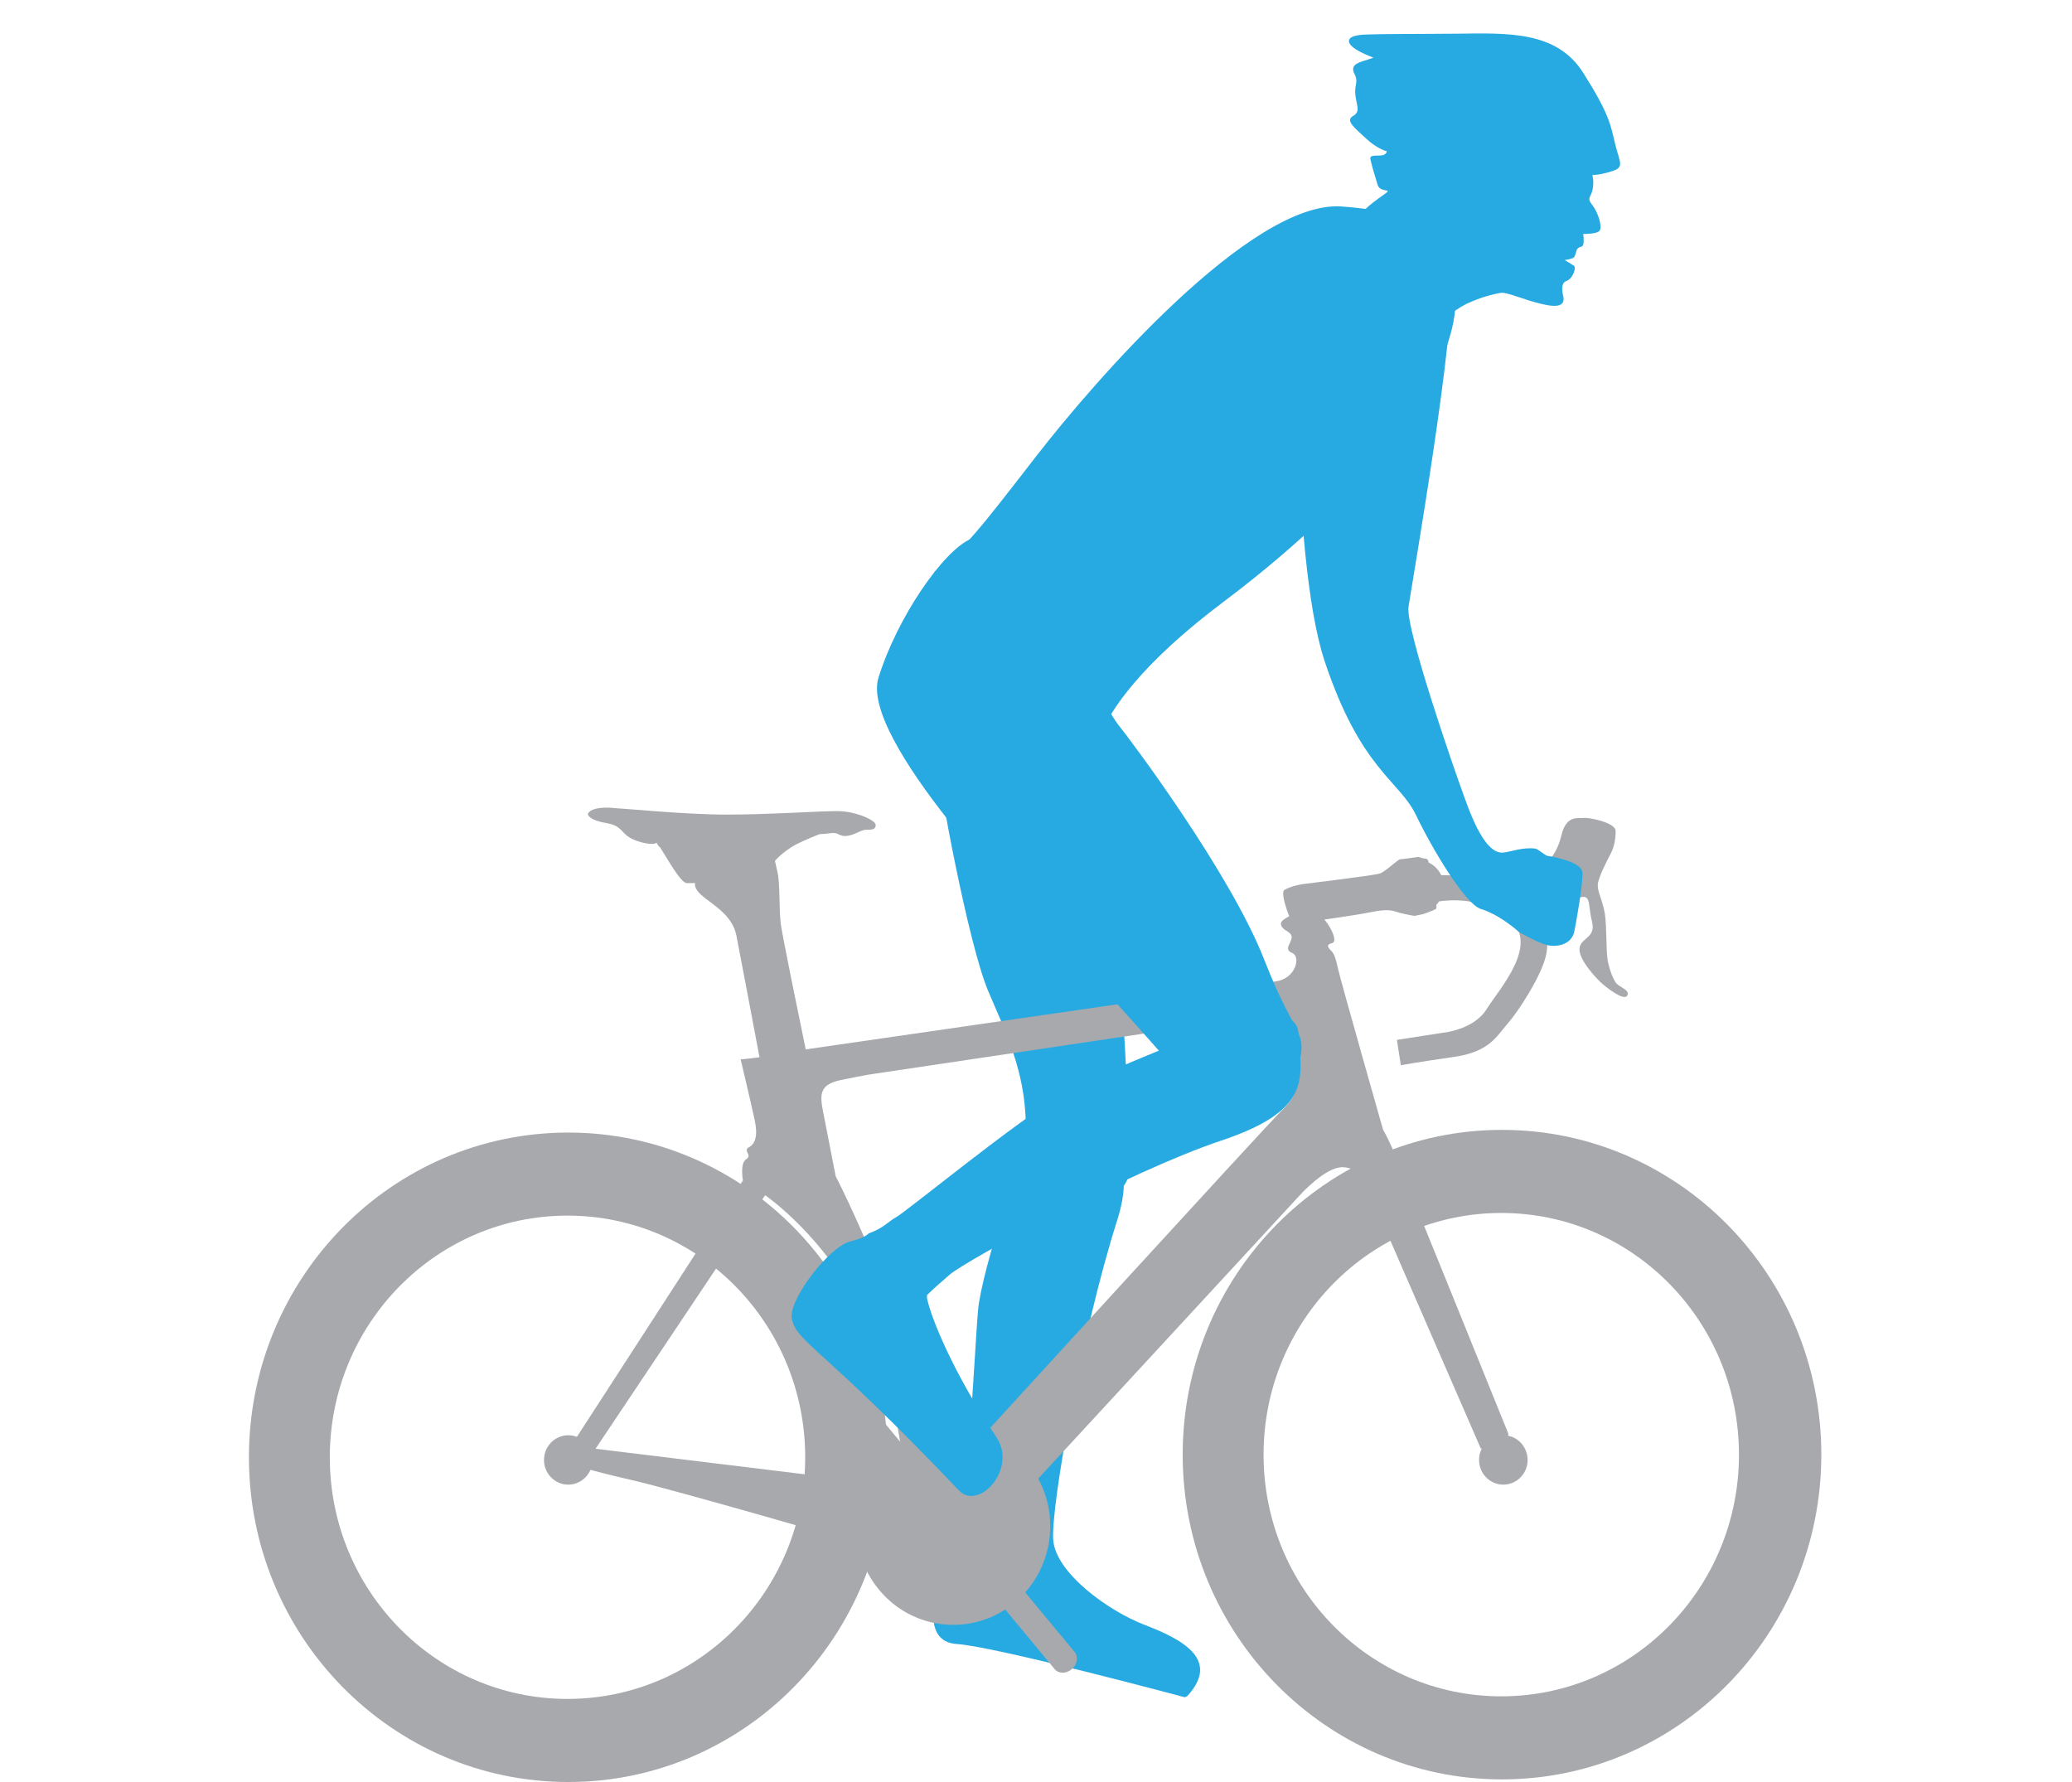
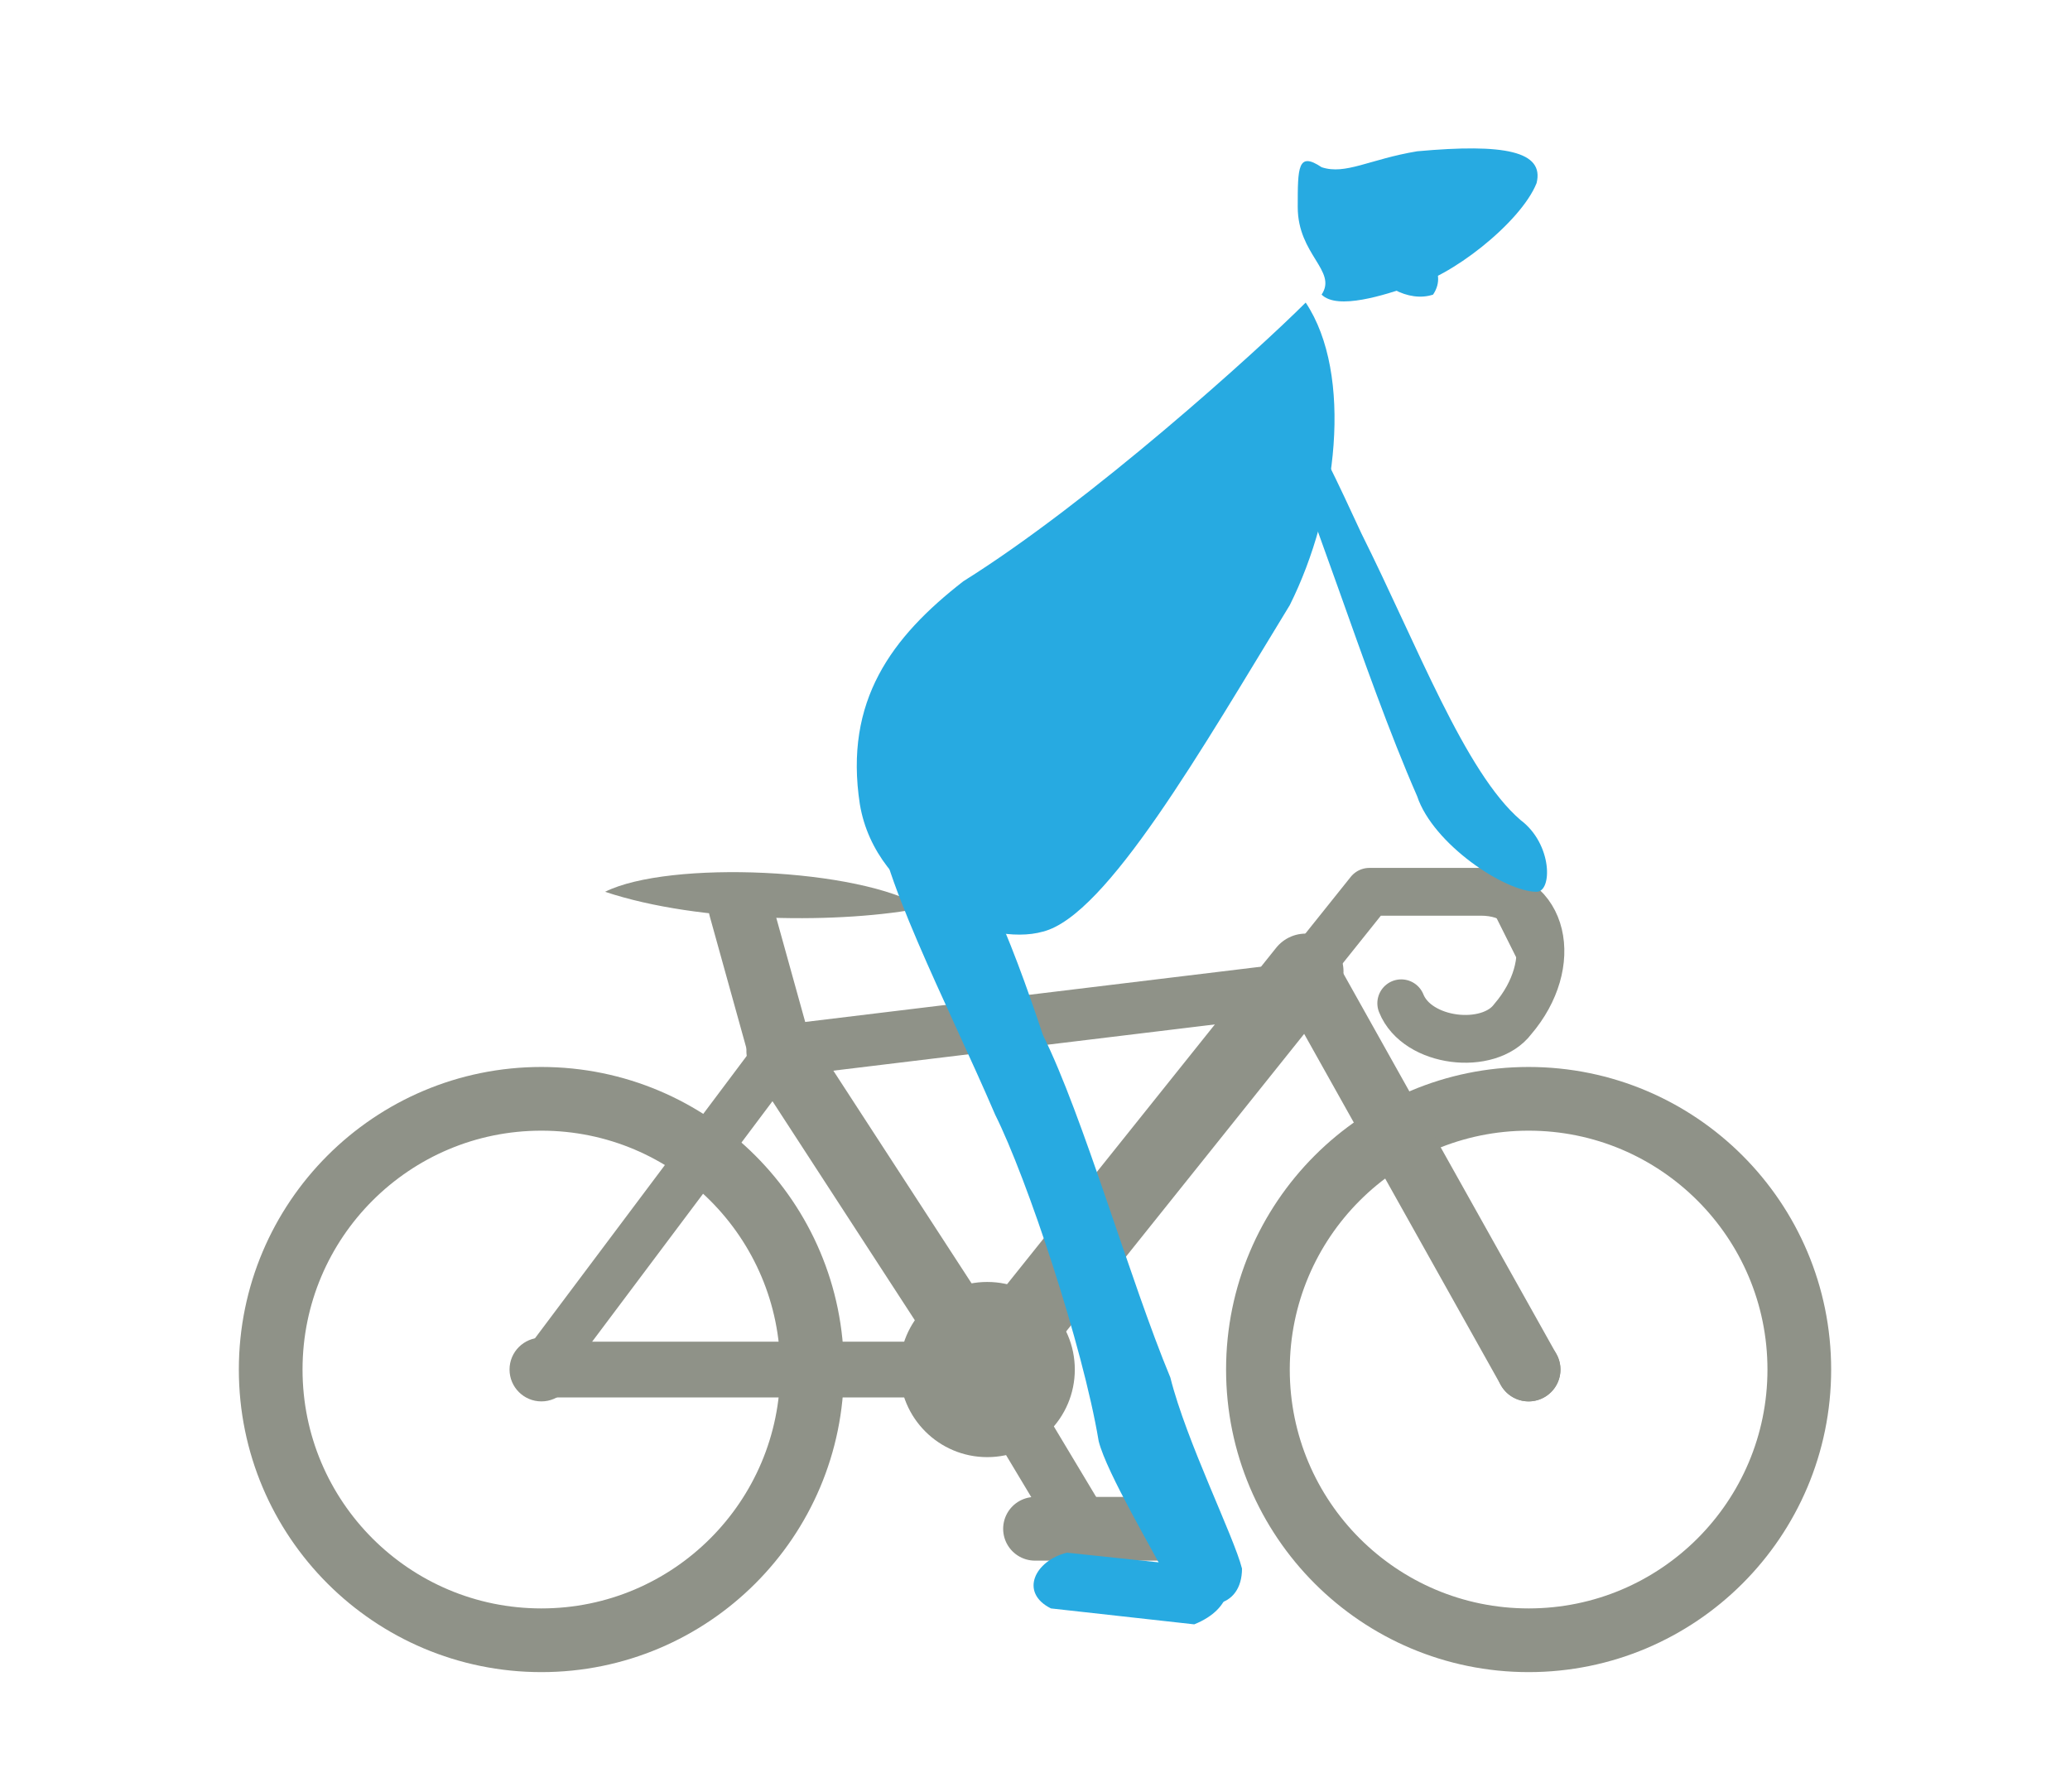
- <svg xmlns="http://www.w3.org/2000/svg" viewBox="0 0 250 215">
-   <g id="Group">
-     <g id="g1">
-       <path id="Path" fill="#a7a9ac" stroke="none" d="M 191.032 98.688 C 190.415 98.786 189.001 98.262 188.391 100.79 C 187.786 103.329 186.5 104.267 185.625 104.774 C 184.75 105.281 180.203 105.727 179.422 105.794 C 178.641 105.868 177.086 105.79 176.117 105.681 C 175.496 105.599 174.535 105.611 173.89 105.587 C 173.566 104.907 173.023 104.368 172.359 104.056 C 172.355 104.029 172.351 104.005 172.351 103.982 C 172.331 103.509 171.812 103.587 171.812 103.587 L 171.101 103.384 C 171.101 103.384 169.234 103.673 168.964 103.665 C 168.694 103.657 167.226 105.103 166.526 105.376 C 165.823 105.638 157.702 106.587 157.19 106.669 C 156.667 106.751 155.592 106.978 154.963 107.384 C 154.338 107.798 155.983 111.892 156.346 112.15 L 158.67 111.099 C 158.67 111.099 163.244 110.49 165.502 110.033 C 167.764 109.576 168.139 109.943 168.908 110.142 C 169.678 110.337 170.666 110.505 170.666 110.505 L 171.744 110.282 C 171.744 110.282 173.045 109.813 173.236 109.68 C 173.338 109.606 173.326 109.383 173.295 109.18 C 173.42 109.051 173.533 108.907 173.635 108.754 C 174.916 108.563 178.897 108.223 182.057 110.793 C 185.881 113.91 180.936 119.242 179.369 121.758 C 177.795 124.281 174.084 124.602 174.084 124.602 L 168.545 125.465 L 169.022 128.52 C 169.022 128.52 171.135 128.133 175.44 127.516 C 179.745 126.899 180.561 125.02 181.917 123.485 C 183.265 121.946 185.866 117.887 186.491 115.454 C 187.124 113.028 186.011 111.024 186.011 111.024 C 187.296 109.395 188.144 109.364 190.124 108.473 C 192.104 107.582 191.538 109.047 192.077 111.141 C 192.612 113.227 190.686 113.106 190.577 114.45 C 190.468 115.79 192.632 118.102 193.366 118.727 C 194.097 119.356 195.964 120.762 196.335 120.122 C 196.718 119.477 195.437 119.095 195.058 118.681 C 194.671 118.255 194.23 117.111 193.996 115.982 C 193.766 114.849 193.883 111.865 193.637 110.259 C 193.383 108.654 192.75 107.638 192.778 106.79 C 192.801 105.931 193.86 103.915 194.313 103.048 C 194.766 102.185 194.938 101.259 194.938 100.247 C 194.938 99.243 191.653 98.586 191.032 98.688 Z" />
-       <g id="g2">
-         <g id="g3">
-           <g id="g4">
-             <path id="path1" fill="#27aae1" stroke="none" d="M 142.958 204.778 C 142.958 204.778 120.122 198.649 115.435 198.352 C 110.747 198.047 112.865 191.157 114.826 187.172 C 116.795 183.199 117.553 163.149 118.006 158.102 C 118.459 153.047 123.6 138.047 124.506 136.524 C 125.412 134.989 139.029 133.915 134.795 147.235 C 130.553 160.544 126.772 181.821 127.076 185.797 C 127.381 189.777 133.732 194.371 138.115 196.047 C 142.506 197.738 147.342 200.18 143.263 204.625" />
-             <path id="path2" fill="#27aae1" stroke="none" d="M 113.012 91.524 C 113.317 94.739 116.793 113.719 119.215 119.532 C 121.637 125.344 125.567 132.384 122.848 142.946 C 120.121 153.508 135.098 145.399 135.996 142.333 C 136.91 139.274 134.637 107.587 133.129 93.661 C 131.614 79.739 113.012 91.524 113.012 91.524 Z" />
-           </g>
-           <g id="g5">
-             <g id="user0313">
-               <g id="g6">
-                 <path id="path3" fill="#a7a9ac" stroke="none" d="M 181.223 136.321 C 159.949 136.321 142.699 153.868 142.699 175.501 C 142.699 197.142 159.949 214.685 181.223 214.685 C 202.496 214.685 219.754 197.142 219.754 175.501 C 219.755 153.868 202.497 136.321 181.223 136.321 Z M 181.137 204.665 C 165.301 204.665 152.457 191.61 152.457 175.501 C 152.457 159.403 165.301 146.345 181.137 146.345 C 196.981 146.345 209.817 159.404 209.817 175.501 C 209.817 191.61 196.981 204.665 181.137 204.665 Z" />
-                 <path id="path4" fill="#a7a9ac" stroke="none" d="M 68.567 136.645 C 47.278 136.645 30.036 154.184 30.036 175.821 C 30.036 197.462 47.278 215.001 68.567 215.001 C 89.833 215.001 107.09 197.462 107.09 175.821 C 107.091 154.184 89.833 136.645 68.567 136.645 Z M 68.473 204.977 C 52.637 204.977 39.793 191.93 39.793 175.821 C 39.793 159.719 52.637 146.665 68.473 146.665 C 84.309 146.665 97.153 159.72 97.153 175.821 C 97.153 191.93 84.309 204.977 68.473 204.977 Z" />
-                 <path id="path5" fill="#a7a9ac" stroke="none" d="M 184.317 176.149 C 184.317 177.786 183.005 179.122 181.387 179.122 C 179.77 179.122 178.457 177.786 178.457 176.149 C 178.457 174.501 179.769 173.165 181.387 173.165 C 183.005 173.165 184.317 174.501 184.317 176.149 Z" />
-                 <path id="path6" fill="#a7a9ac" stroke="none" d="M 71.489 176.149 C 71.489 177.786 70.169 179.122 68.567 179.122 C 66.942 179.122 65.637 177.786 65.637 176.149 C 65.637 174.501 66.942 173.165 68.567 173.165 C 70.169 173.165 71.489 174.501 71.489 176.149 Z" />
-                 <path id="path7" fill="#a7a9ac" stroke="none" d="M 168.051 138.672 C 167.223 136.813 166.879 136.32 166.879 136.32 C 166.879 136.32 161.738 118.261 161.41 116.75 C 161.082 115.242 160.894 114.977 160.496 114.586 C 160.113 114.188 160.113 113.926 160.707 113.797 C 161.285 113.664 160.895 112.609 160.379 111.754 C 159.856 110.895 158.559 109.453 158.559 109.453 C 158.559 109.453 154.551 110.574 154.551 111.422 C 154.551 112.274 155.848 112.344 155.848 113.063 C 155.848 113.797 154.817 114.524 155.91 114.977 C 157.012 115.438 156.301 118.071 153.973 118.399 C 152.16 118.657 114.035 124.172 97.215 126.61 C 96.527 123.274 94.41 113.016 94.207 111.477 C 93.98 109.633 94.129 106.59 93.809 105.231 C 93.504 103.868 93.504 103.868 93.504 103.868 C 93.504 103.868 94.059 103.149 95.395 102.266 C 96.184 101.743 97.739 101.086 98.872 100.649 C 99.434 100.606 99.88 100.579 100.184 100.528 C 101.246 100.36 101.161 100.946 102.145 100.86 C 103.129 100.766 103.864 100.11 104.512 100.11 C 105.168 100.11 105.66 100.11 105.66 99.528 C 105.66 98.954 103.215 97.86 101.004 97.86 C 98.793 97.86 92.668 98.282 87.676 98.282 C 82.707 98.282 75.184 97.536 73.481 97.446 C 71.754 97.372 70.934 97.868 70.934 98.282 C 70.934 98.282 71.098 98.954 73.059 99.282 C 75.02 99.614 74.856 100.36 75.926 101.024 C 76.981 101.688 78.864 102.016 79.192 101.688 C 79.254 101.618 79.419 102.172 79.645 102.223 C 80.528 103.625 82.145 106.547 82.872 106.547 C 83.88 106.547 83.88 106.547 83.88 106.547 C 83.88 106.547 83.575 107.141 84.841 108.172 C 86.099 109.219 88.388 110.469 88.849 112.867 C 89.247 114.898 91.075 124.551 91.638 127.555 C 90.185 127.762 89.365 127.813 89.365 127.813 C 89.365 127.813 90.67 133.305 91.06 135.149 C 91.458 136.993 91.138 138.016 90.357 138.419 C 89.591 138.821 90.826 139.368 90.045 139.853 C 89.248 140.33 89.639 142.415 89.639 142.415 L 69.475 173.563 L 68.569 176.536 C 68.569 176.536 70.811 177.337 76.092 178.54 C 81.365 179.735 103.975 186.306 103.975 186.306 L 124.701 179.009 L 157.006 144.017 C 157.006 144.017 159.936 140.822 161.959 140.822 C 163.998 140.822 164.733 142.728 164.733 142.728 L 178.647 174.72 L 181.225 175.997 L 182.006 173.009 C 182.005 173.008 168.872 140.536 168.051 138.672 Z M 71.856 174.794 L 92.317 144.204 C 92.317 144.204 99.622 149.188 104.09 158.548 C 108.567 167.892 109.254 179.36 109.254 179.36 L 71.856 174.794 Z M 154.637 133.993 C 152.903 135.677 117.926 173.966 117.926 173.966 L 113.442 174.368 C 113.442 174.368 109.88 162.759 106.419 154.345 C 102.958 145.931 100.833 141.923 100.833 141.923 C 100.833 141.923 100.122 138.321 99.567 135.431 C 99.02 132.548 98.364 130.947 101.45 130.306 C 104.583 129.665 105.239 129.587 105.239 129.587 C 105.239 129.587 143.927 123.821 145.583 123.579 C 147.232 123.345 149.122 123.255 150.028 123.579 C 150.934 123.895 151.723 123.634 152.434 123.368 C 153.145 123.098 153.926 123.821 154.325 124.782 C 154.724 125.743 156.052 129.985 156.216 130.712 C 156.372 131.43 156.372 132.305 154.637 133.993 Z" />
-                 <g id="g7">
-                   <path id="path8" fill="#a7a9ac" stroke="none" d="M 107.466 175.047 C 102.521 179.281 101.888 186.785 106.068 191.813 C 110.224 196.836 117.615 197.477 122.56 193.243 C 127.498 189.001 128.138 181.497 123.958 176.47 C 119.794 171.446 112.403 170.797 107.466 175.047 Z" />
-                   <path id="path9" fill="#a7a9ac" stroke="none" d="M 129.317 201.387 C 128.645 201.961 127.723 201.953 127.247 201.379 L 113.739 185.094 C 113.255 184.516 113.419 183.586 114.083 183.016 L 114.083 183.016 C 114.747 182.446 115.669 182.446 116.153 183.028 L 129.661 199.313 C 130.137 199.891 129.989 200.829 129.317 201.387 L 129.317 201.387 Z" />
-                   <path id="path10" fill="#a7a9ac" stroke="none" d="M 115.942 185.258 C 115.27 185.828 114.348 185.824 113.872 185.25 L 100.364 168.961 C 99.895 168.383 100.036 167.453 100.708 166.883 L 100.708 166.883 C 101.364 166.313 102.294 166.324 102.763 166.903 L 116.286 183.188 C 116.755 183.758 116.614 184.692 115.942 185.258 L 115.942 185.258 Z" />
-                 </g>
-               </g>
-             </g>
-           </g>
-           <g id="g8">
-             <path id="path11" fill="#27aae1" stroke="none" d="M 142.382 129.673 C 142.382 129.673 131.187 116.835 127.332 113.25 C 123.461 109.662 103.726 89.034 105.993 81.766 C 108.251 74.484 113.865 66.346 117.192 65.003 C 120.511 63.655 133.82 86.11 134.942 87.465 C 136.063 88.813 148.396 105.193 152.534 115.777 C 156.67 126.361 157.944 123.841 156.417 129.673 C 156.418 129.673 146.421 136.827 142.382 129.673 Z" />
-             <path id="path12" fill="#27aae1" stroke="none" d="M 112.712 69.032 C 116.603 65.962 118.13 63.938 125.075 54.981 C 132.02 46.016 150.958 24.188 161.825 24.911 C 172.692 25.634 176.196 29.618 175.583 37.247 C 174.97 44.876 167.169 57.911 147.622 72.61 C 128.083 87.313 132.02 94.848 132.02 94.848 L 112.712 69.032 Z" />
-             <path id="path13" fill="#27aae1" stroke="none" d="M 157.091 28.598 C 156.282 30.047 155.497 66.797 159.841 79.817 C 164.189 92.84 168.837 94.169 170.833 98.309 C 172.814 102.454 176.802 109.098 178.685 109.672 C 181.017 110.379 183.228 112.414 183.228 112.414 C 183.228 112.414 185.372 113.699 186.673 114.023 C 187.747 114.293 189.642 114.046 189.962 112.328 C 190.294 110.617 190.927 107.035 190.942 105.351 C 190.954 104.39 189.18 103.679 186.727 103.261 C 186.399 103.206 185.575 102.429 185.25 102.386 C 183.719 102.179 182.203 102.8 181.344 102.866 C 178.934 103.05 177.125 97.358 176.356 95.264 C 175.59 93.182 169.547 75.838 169.946 73.201 C 170.344 70.556 175.825 38.971 174.985 33.974 C 174.141 28.977 157.091 28.598 157.091 28.598 Z" />
-           </g>
-         </g>
-       </g>
-       <path id="path14" fill="#27aae1" stroke="none" d="M 172.067 38.387 C 172.067 38.387 167.629 28.16 166.422 26.91 C 165.207 25.668 162.145 26.879 167.18 23.328 C 168.035 22.723 166.535 23.277 166.219 22.308 C 165.91 21.343 165.446 19.722 165.344 19.187 C 165.223 18.656 166.09 18.816 166.688 18.753 C 167.286 18.683 167.332 18.249 167.332 18.249 C 167.332 18.249 166.234 18.015 164.871 16.753 C 163.516 15.495 162.281 14.558 163.223 14.019 C 164.16 13.46 163.727 12.902 163.547 11.574 C 163.367 10.242 163.942 9.937 163.445 8.965 C 162.937 7.981 163.574 7.653 164.476 7.367 C 165.378 7.066 165.722 6.957 165.722 6.957 C 165.722 6.957 164.163 6.395 163.339 5.777 C 162.515 5.164 162.222 4.246 164.808 4.168 C 167.386 4.078 169.566 4.121 175.765 4.066 C 181.96 3.992 187.831 3.718 191.035 8.8 C 194.242 13.87 194.324 15.101 194.879 17.378 C 195.438 19.659 196.035 20.155 194.512 20.651 C 193 21.143 192.125 21.12 192.125 21.12 C 192.125 21.12 192.348 21.8 192.168 22.811 C 192 23.811 191.387 23.819 192.109 24.721 C 192.836 25.619 193.359 27.409 192.996 27.834 C 192.648 28.268 191.016 28.225 191.016 28.225 C 191.016 28.225 191.266 29.663 190.805 29.756 C 190.297 29.861 190.215 30.225 190.215 30.225 C 190.215 30.225 190.063 30.905 189.899 31.057 C 189.688 31.252 188.794 31.381 188.794 31.381 C 188.794 31.381 189.571 31.838 189.888 32.053 C 190.2 32.264 189.818 33.057 189.818 33.057 C 189.818 33.057 189.525 33.737 188.959 33.92 C 188.401 34.108 188.463 34.982 188.541 35.4 C 188.615 35.818 189.213 37.263 186.713 36.818 C 184.201 36.373 181.896 35.177 181.021 35.341 C 180.134 35.497 178.693 35.841 176.97 36.65 C 175.251 37.473 172.735 39.876 172.067 38.387 Z" />
-     </g>
-     <path id="path15" fill="#27aae1" stroke="none" d="M 156.661 124.663 C 156.276 119.23 142.334 125.693 141.676 126.003 C 141.019 126.324 133.162 129.294 128.063 132.148 C 122.96 135.007 109.075 146.41 108.085 146.879 C 107.473 147.181 106.714 147.997 105.548 148.51 L 104.826 148.811 C 104.308 149.3 103.474 149.544 102.531 149.801 C 99.991 150.476 95.126 156.827 95.539 159.061 C 96.094 162.009 99.021 162.265 115.701 179.827 C 118.074 182.322 122.807 177.241 120.207 173.37 C 114.979 165.586 112.357 159.023 111.868 156.718 C 111.84 156.582 111.841 156.421 111.853 156.25 C 112.762 155.355 113.803 154.463 114.615 153.766 C 116.578 152.077 136.167 141.358 147.294 137.633 C 158.42 133.914 157.039 130.095 156.661 124.663 Z" />
+ <svg xmlns="http://www.w3.org/2000/svg" viewBox="0 0 260 225">
+   <g fill="#8f9288" stroke="#8f9288" stroke-linecap="round" stroke-linejoin="round">
+     <circle cx="68" cy="172" r="34" stroke-width="8" fill="none" />
+     <circle cx="68" cy="172" r="4" fill="#8f9288" stroke="none" />
+     <circle cx="192" cy="172" r="34" stroke-width="8" fill="none" />
+     <circle cx="192" cy="172" r="4" fill="#8f9288" stroke="none" />
+     <line x1="68" y1="172" x2="124" y2="172" stroke-width="7" />
+     <line x1="68" y1="172" x2="98" y2="132" stroke-width="6" />
+     <line x1="124" y1="172" x2="98" y2="132" stroke-width="8.5" />
+     <line x1="98" y1="132" x2="93" y2="114" stroke-width="8" />
+     <path d="M 76,112 C 84,108 108,109 116,114 C 106,116 88,116 76,112 Z" fill="#8f9288" stroke="none" />
+     <line x1="124" y1="172" x2="164" y2="122" stroke-width="9.5" />
+     <line x1="98" y1="132" x2="164" y2="124" stroke-width="6.5" />
+     <line x1="164" y1="122" x2="192" y2="172" stroke-width="8" />
+     <path d="M 164,122 L 172,112 L 186,112 C 194,112 196,121 190,128 C 187,132 178,131 176,126" stroke-width="6" fill="none" />
+     <line x1="188" y1="112" x2="194" y2="124" stroke-width="3" />
+     <circle cx="124" cy="172" r="11" fill="#8f9288" stroke="none" />
+     <line x1="124" y1="172" x2="136" y2="192" stroke-width="7" />
+     <line x1="130" y1="192" x2="148" y2="192" stroke-width="8" stroke-linecap="round" />
+   </g>
+   <g fill="#27aae1">
+     <path d="M 166,21 C 163,19 163,21 163,26 C 163,32 168,34 166,37 C 168,39 174,37 177,36 C 182,35 191,28 193,23 C 194,19 189,18 178,19 C 172,20 169,22 166,21 Z" />
+     <path d="M 171,32 C 173,36 177,38 180,37 C 182,34 179,31 175,30 Z" />
+     <path d="M 164,38 C 158,44 137,63 121,73 C 112,80 106,88 108,101 C 110,113 124,119 131,117 C 139,115 151,94 162,76 C 168,64 170,47 164,38 Z" />
+     <path d="M 158,48 C 165,63 171,84 178,100 C 180,106 189,112 193,112 C 195,112 195,106 191,103 C 184,97 178,81 171,67 C 165,54 161,46 158,48 Z" />
+     <path d="M 110,101 C 110,109 119,126 125,140 C 129,148 136,169 138,181 C 139,185 145,195 147,199 C 151,203 156,202 156,197 C 155,193 149,181 147,173 C 142,161 136,140 131,130 C 127,118 122,105 116,101 Z" />
+     <path d="M 134,195 L 153,197 C 155,198 155,202 150,204 L 132,202 C 128,200 130,196 134,195 Z" />
  </g>
</svg>
